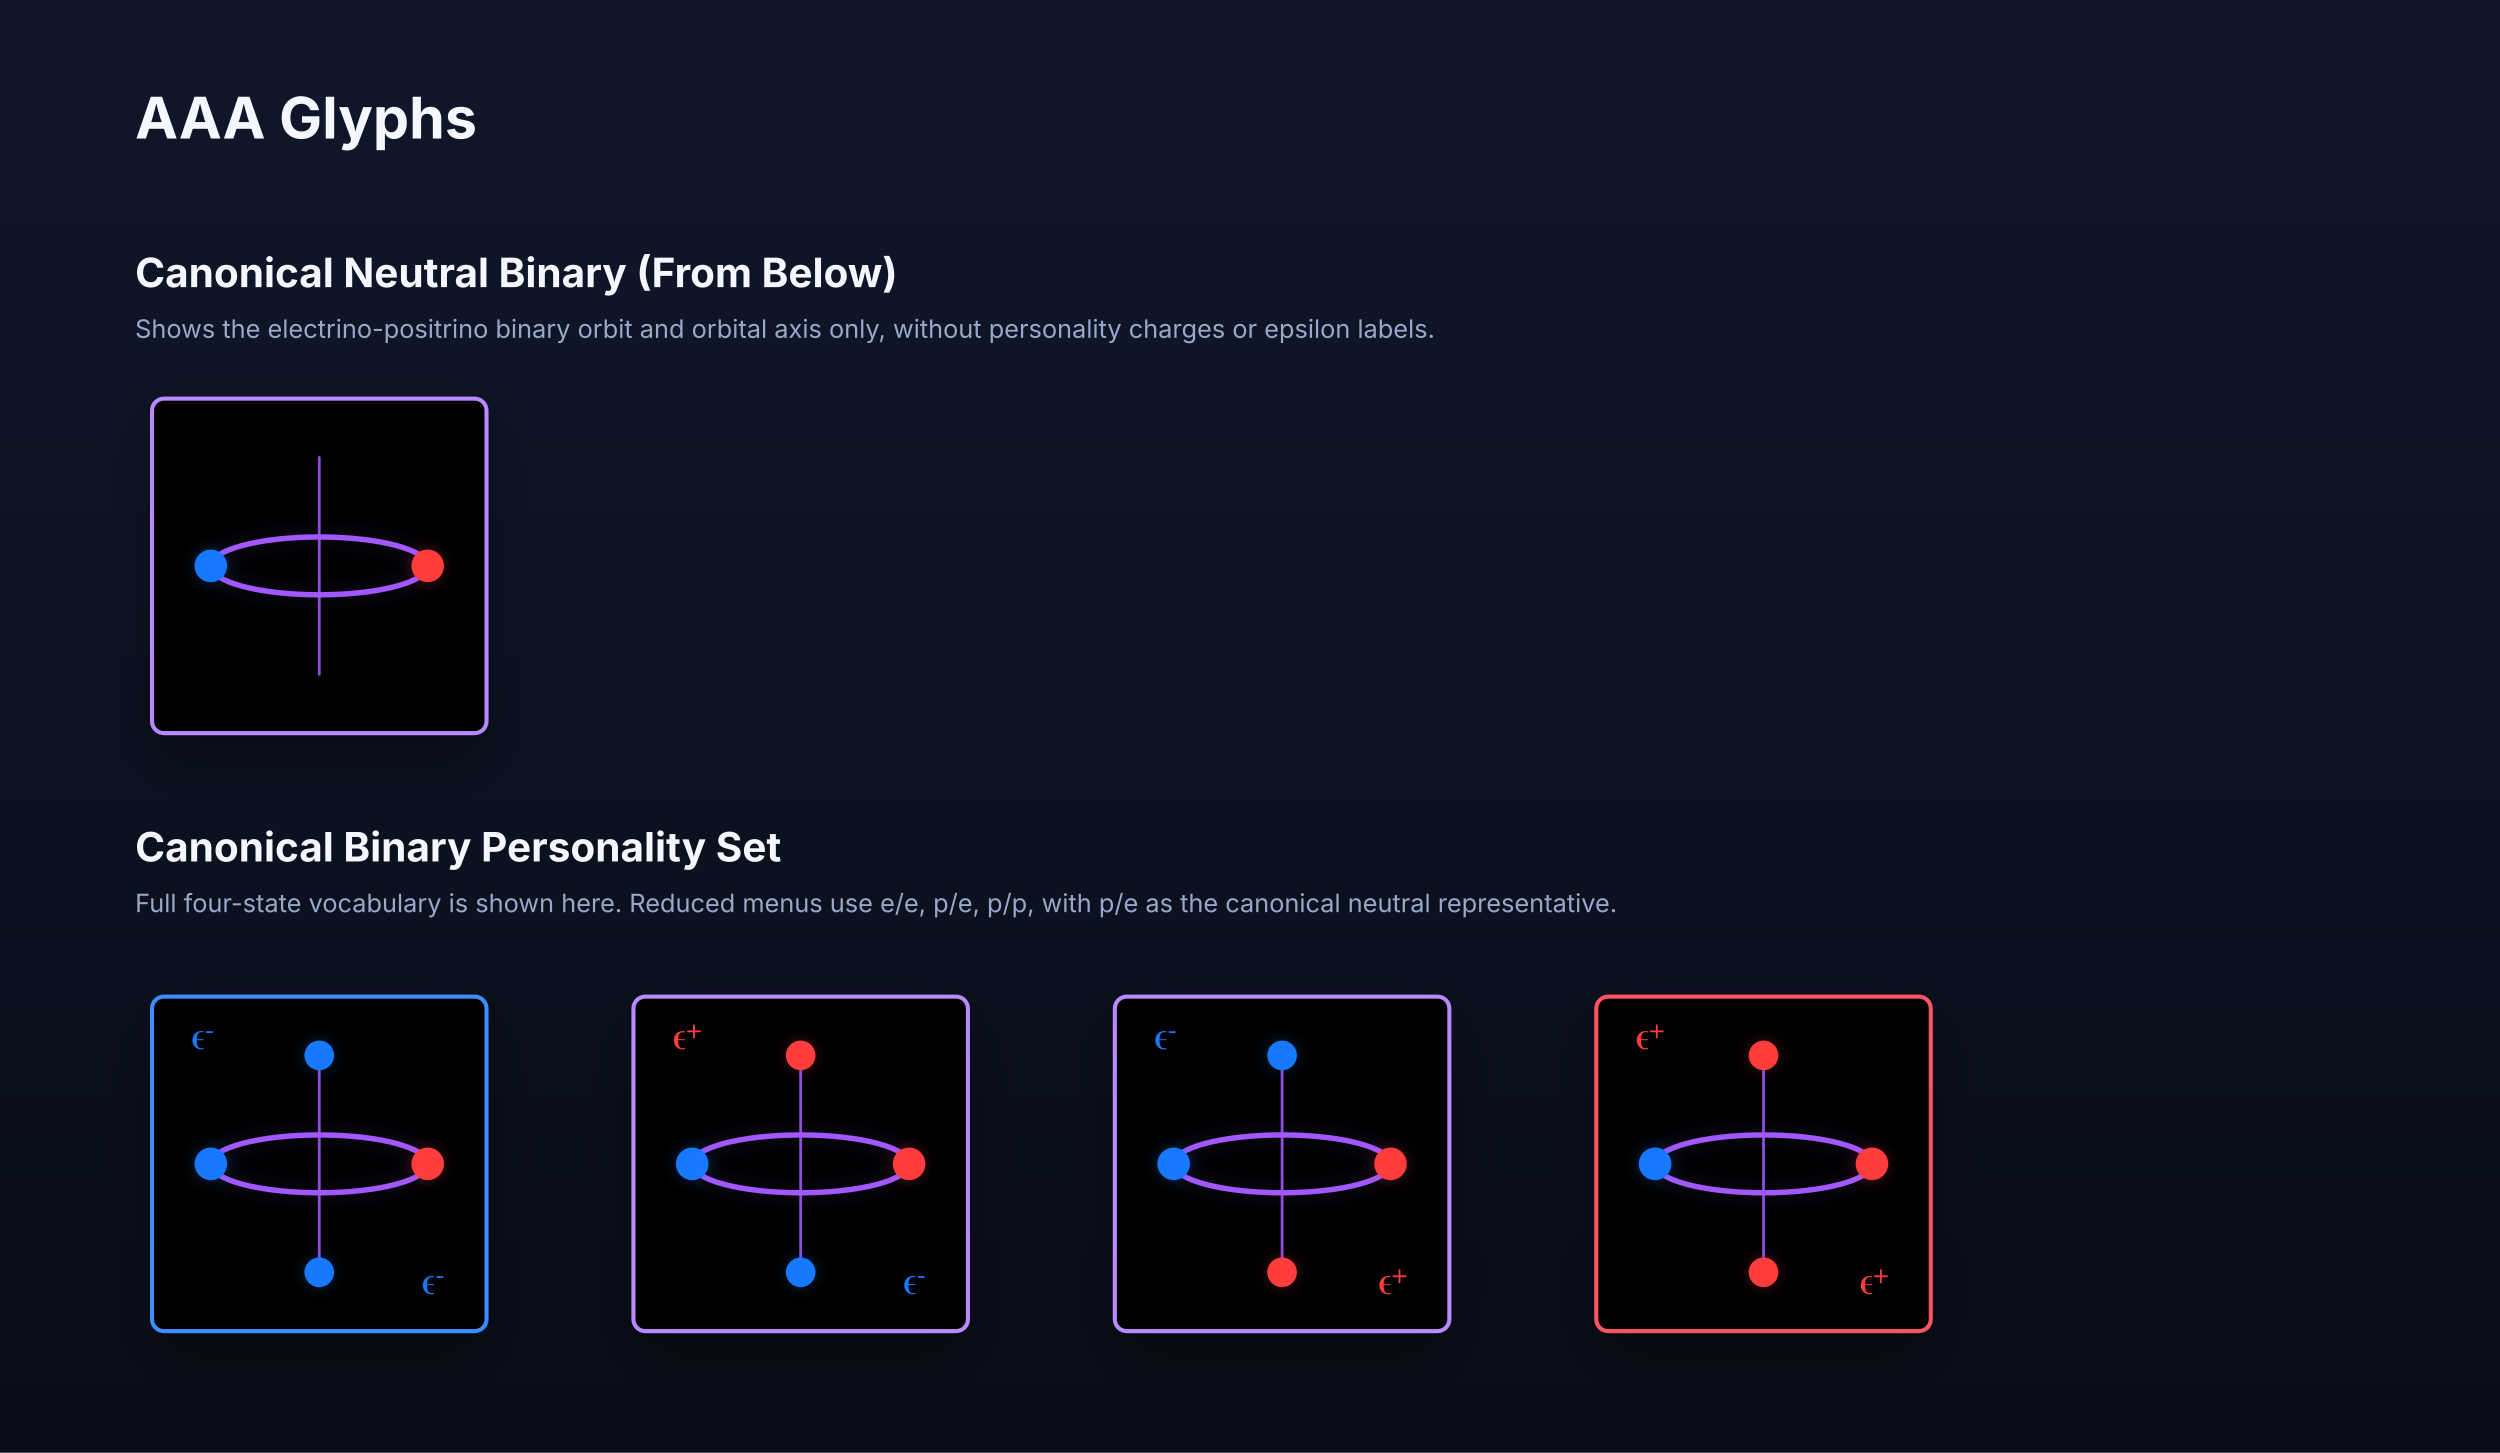
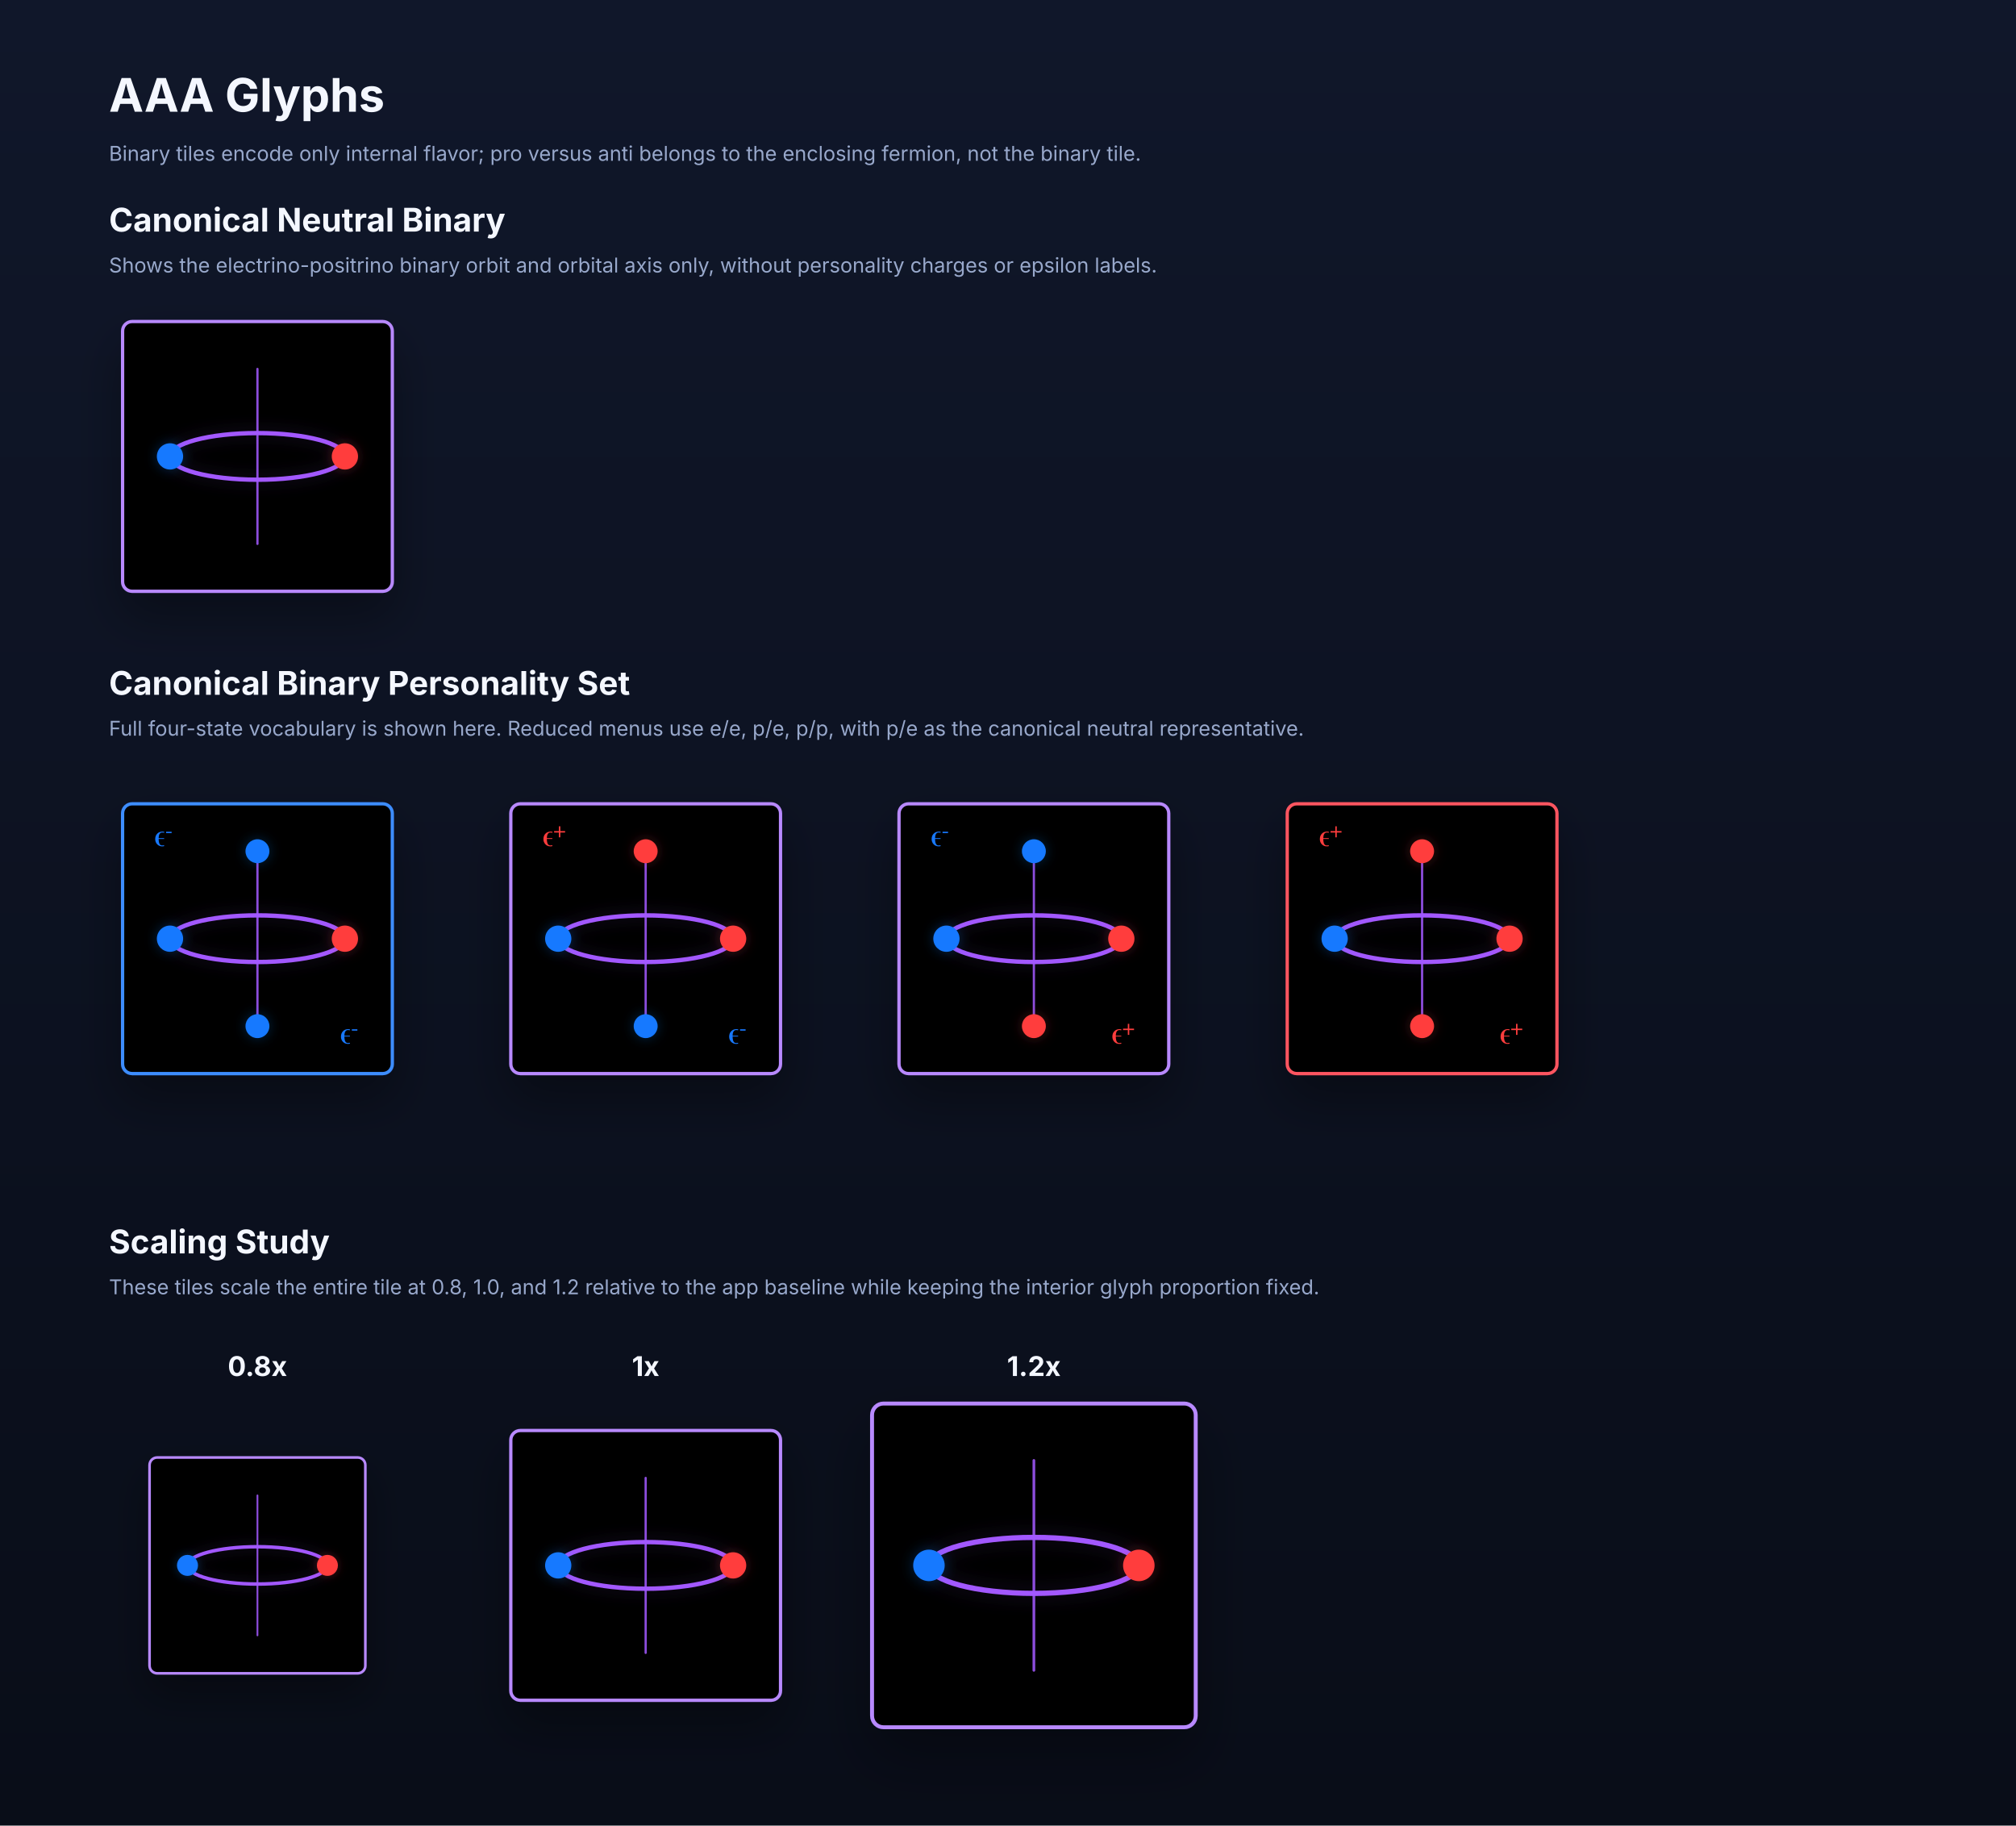
- <svg xmlns="http://www.w3.org/2000/svg" viewBox="0 0 1480 860" role="img" aria-labelledby="title desc">
+ <svg xmlns="http://www.w3.org/2000/svg" viewBox="0 0 1480 1340" role="img" aria-labelledby="title desc">
  <defs>
    <linearGradient id="bg" x1="0" y1="0" x2="0" y2="1">
      <stop offset="0%" stop-color="#10172a" />
      <stop offset="100%" stop-color="#090d18" />
    </linearGradient>
    <linearGradient id="chipFill" x1="0" y1="0" x2="0" y2="1">
      <stop offset="0%" stop-color="#000000" />
      <stop offset="100%" stop-color="#000000" />
    </linearGradient>
    <linearGradient id="chipSelected" x1="0" y1="0" x2="0" y2="1">
      <stop offset="0%" stop-color="#000000" />
      <stop offset="100%" stop-color="#000000" />
    </linearGradient>
    <filter id="shadow" x="-30%" y="-30%" width="160%" height="160%">
      <feDropShadow dx="0" dy="18" stdDeviation="18" flood-color="#000000" flood-opacity="0.34" />
    </filter>
    <filter id="glowPurple" x="-60%" y="-60%" width="220%" height="220%">
      <feDropShadow dx="0" dy="0" stdDeviation="5.5" flood-color="#9b5cff" flood-opacity="0.22" />
    </filter>
    <filter id="glowBlue" x="-60%" y="-60%" width="220%" height="220%">
      <feDropShadow dx="0" dy="0" stdDeviation="4.2" flood-color="#1b84ff" flood-opacity="0.28" />
    </filter>
    <filter id="glowRed" x="-60%" y="-60%" width="220%" height="220%">
      <feDropShadow dx="0" dy="0" stdDeviation="4.2" flood-color="#ff3d4a" flood-opacity="0.26" />
    </filter>
    <filter id="chipSelectedGlow" x="-30%" y="-30%" width="160%" height="160%">
      <feDropShadow dx="0" dy="0" stdDeviation="12" flood-color="#000000" flood-opacity="0.26" />
      <feDropShadow dx="0" dy="18" stdDeviation="18" flood-color="#000000" flood-opacity="0.34" />
    </filter>
    <g id="baseBinaryGlyph">
      <ellipse cx="0" cy="0" rx="60" ry="16" fill="none" stroke="#a259ff" stroke-width="3" filter="url(#glowPurple)" />
      <line x1="0" y1="-60" x2="0" y2="60" stroke="#a259ff" stroke-width="1.55" stroke-linecap="round" opacity="0.86" />
      <circle cx="-60" cy="0" r="9" fill="#1879ff" filter="url(#glowBlue)" />
      <circle cx="60" cy="0" r="9" fill="#ff3d3d" filter="url(#glowRed)" />
    </g>
    <g id="personality-ee">
      <use href="#baseBinaryGlyph" />
      <circle cx="0" cy="-60" r="8.2" fill="#1879ff" filter="url(#glowBlue)" />
      <circle cx="0" cy="60" r="8.2" fill="#1879ff" filter="url(#glowBlue)" />
    </g>
    <g id="personality-pe">
      <use href="#baseBinaryGlyph" />
      <circle cx="0" cy="-60" r="8.2" fill="#ff3d3d" filter="url(#glowRed)" />
      <circle cx="0" cy="60" r="8.2" fill="#1879ff" filter="url(#glowBlue)" />
    </g>
    <g id="personality-pp">
      <use href="#baseBinaryGlyph" />
      <circle cx="0" cy="-60" r="8.2" fill="#ff3d3d" filter="url(#glowRed)" />
      <circle cx="0" cy="60" r="8.2" fill="#ff3d3d" filter="url(#glowRed)" />
    </g>
    <g id="personality-ep">
      <use href="#baseBinaryGlyph" />
      <circle cx="0" cy="-60" r="8.2" fill="#1879ff" filter="url(#glowBlue)" />
      <circle cx="0" cy="60" r="8.2" fill="#ff3d3d" filter="url(#glowRed)" />
    </g>
  </defs>
-   <rect width="1480" height="860" fill="url(#bg)" />
+   <rect width="1480" height="1340" fill="url(#bg)" />
  <text x="80" y="82" fill="#f4f7ff" font-family="Inter, Arial, sans-serif" font-size="34" font-weight="700">
    AAA Glyphs
  </text>
+   <text x="80" y="118" fill="#98a8cb" font-family="Inter, Arial, sans-serif" font-size="15">
+     Binary tiles encode only internal flavor; pro versus anti belongs to the enclosing fermion, not the binary tile.
+   </text>
  <text x="80" y="170" fill="#f4f7ff" font-family="Inter, Arial, sans-serif" font-size="24" font-weight="700">
-     Canonical Neutral Binary (From Below)
+     Canonical Neutral Binary
  </text>
  <text x="80" y="200" fill="#98a8cb" font-family="Inter, Arial, sans-serif" font-size="15">
    Shows the electrino-positrino binary orbit and orbital axis only, without personality charges or epsilon labels.
  </text>
  <g transform="translate(90 236)">
    <rect x="0" y="0" width="198" height="198" rx="7" fill="url(#chipFill)" stroke="#b889ff" stroke-width="2.4" filter="url(#shadow)" />
-     <g transform="translate(99 99) scale(1.07)">
+     <g transform="translate(99 99) scale(1.070)">
      <use href="#baseBinaryGlyph" />
    </g>
  </g>
  <text x="80" y="510" fill="#f4f7ff" font-family="Inter, Arial, sans-serif" font-size="24" font-weight="700">
    Canonical Binary Personality Set
  </text>
  <text x="80" y="540" fill="#98a8cb" font-family="Inter, Arial, sans-serif" font-size="15">
    Full four-state vocabulary is shown here. Reduced menus use e/e, p/e, p/p, with p/e as the canonical neutral representative.
  </text>
  <g transform="translate(90 590)">
    <rect x="0" y="0" width="198" height="198" rx="7" fill="url(#chipFill)" stroke="#3c8dff" stroke-width="2.4" filter="url(#shadow)" />
    <text x="23" y="31" fill="#1879ff" font-family="STIX Two Text, Cambria Math, Georgia, serif" font-size="23" font-weight="600">
      ϵ<tspan baseline-shift="super" font-size="16">-</tspan>
    </text>
-     <text x="173" y="176" text-anchor="end" fill="#1879ff" font-family="STIX Two Text, Cambria Math, Georgia, serif" font-size="23" font-weight="600">
+     <text x="173" y="176" fill="#1879ff" font-family="STIX Two Text, Cambria Math, Georgia, serif" font-size="23" font-weight="600" text-anchor="end">
      ϵ<tspan baseline-shift="super" font-size="16">-</tspan>
    </text>
-     <g transform="translate(99 99) scale(1.07)">
+     <g transform="translate(99 99) scale(1.070)">
      <use href="#personality-ee" />
    </g>
  </g>
  <g transform="translate(375 590)">
    <rect x="0" y="0" width="198" height="198" rx="7" fill="url(#chipSelected)" stroke="#b889ff" stroke-width="2.4" filter="url(#chipSelectedGlow)" />
    <text x="23" y="31" fill="#ff3d3d" font-family="STIX Two Text, Cambria Math, Georgia, serif" font-size="23" font-weight="600">
      ϵ<tspan baseline-shift="super" font-size="16">+</tspan>
    </text>
-     <text x="173" y="176" text-anchor="end" fill="#1879ff" font-family="STIX Two Text, Cambria Math, Georgia, serif" font-size="23" font-weight="600">
+     <text x="173" y="176" fill="#1879ff" font-family="STIX Two Text, Cambria Math, Georgia, serif" font-size="23" font-weight="600" text-anchor="end">
      ϵ<tspan baseline-shift="super" font-size="16">-</tspan>
    </text>
-     <g transform="translate(99 99) scale(1.07)">
+     <g transform="translate(99 99) scale(1.070)">
      <use href="#personality-pe" />
    </g>
  </g>
  <g transform="translate(660 590)">
    <rect x="0" y="0" width="198" height="198" rx="7" fill="url(#chipSelected)" stroke="#b889ff" stroke-width="2.4" filter="url(#chipSelectedGlow)" />
    <text x="23" y="31" fill="#1879ff" font-family="STIX Two Text, Cambria Math, Georgia, serif" font-size="23" font-weight="600">
      ϵ<tspan baseline-shift="super" font-size="16">-</tspan>
    </text>
-     <text x="173" y="176" text-anchor="end" fill="#ff3d3d" font-family="STIX Two Text, Cambria Math, Georgia, serif" font-size="23" font-weight="600">
+     <text x="173" y="176" fill="#ff3d3d" font-family="STIX Two Text, Cambria Math, Georgia, serif" font-size="23" font-weight="600" text-anchor="end">
      ϵ<tspan baseline-shift="super" font-size="16">+</tspan>
    </text>
-     <g transform="translate(99 99) scale(1.07)">
+     <g transform="translate(99 99) scale(1.070)">
      <use href="#personality-ep" />
    </g>
  </g>
  <g transform="translate(945 590)">
    <rect x="0" y="0" width="198" height="198" rx="7" fill="url(#chipFill)" stroke="#ff5561" stroke-width="2.4" filter="url(#shadow)" />
    <text x="23" y="31" fill="#ff3d3d" font-family="STIX Two Text, Cambria Math, Georgia, serif" font-size="23" font-weight="600">
      ϵ<tspan baseline-shift="super" font-size="16">+</tspan>
    </text>
-     <text x="173" y="176" text-anchor="end" fill="#ff3d3d" font-family="STIX Two Text, Cambria Math, Georgia, serif" font-size="23" font-weight="600">
+     <text x="173" y="176" fill="#ff3d3d" font-family="STIX Two Text, Cambria Math, Georgia, serif" font-size="23" font-weight="600" text-anchor="end">
      ϵ<tspan baseline-shift="super" font-size="16">+</tspan>
    </text>
-     <g transform="translate(99 99) scale(1.07)">
+     <g transform="translate(99 99) scale(1.070)">
      <use href="#personality-pp" />
    </g>
  </g>
+   <text x="80" y="920" fill="#f4f7ff" font-family="Inter, Arial, sans-serif" font-size="24" font-weight="700">
+     Scaling Study
+   </text>
+   <text x="80" y="950" fill="#98a8cb" font-family="Inter, Arial, sans-serif" font-size="15">
+     These tiles scale the entire tile at 0.8, 1.0, and 1.2 relative to the app baseline while keeping the interior glyph proportion fixed.
+   </text>
+   <text x="189" y="1010" fill="#f4f7ff" font-family="Inter, Arial, sans-serif" font-size="20" font-weight="700" text-anchor="middle">
+     0.8x
+   </text>
+   <g transform="translate(90 1050)">
+     <g transform="translate(99 99) scale(0.800) translate(-99 -99)">
+       <rect x="0" y="0" width="198" height="198" rx="7" fill="url(#chipFill)" stroke="#b889ff" stroke-width="2.4" filter="url(#shadow)" />
+       <g transform="translate(99 99) scale(1.070)">
+         <use href="#baseBinaryGlyph" />
+       </g>
+     </g>
+   </g>
+   <text x="474" y="1010" fill="#f4f7ff" font-family="Inter, Arial, sans-serif" font-size="20" font-weight="700" text-anchor="middle">
+     1x
+   </text>
+   <g transform="translate(375 1050)">
+     <rect x="0" y="0" width="198" height="198" rx="7" fill="url(#chipFill)" stroke="#b889ff" stroke-width="2.4" filter="url(#shadow)" />
+     <g transform="translate(99 99) scale(1.070)">
+       <use href="#baseBinaryGlyph" />
+     </g>
+   </g>
+   <text x="759" y="1010" fill="#f4f7ff" font-family="Inter, Arial, sans-serif" font-size="20" font-weight="700" text-anchor="middle">
+     1.2x
+   </text>
+   <g transform="translate(660 1050)">
+     <g transform="translate(99 99) scale(1.200) translate(-99 -99)">
+       <rect x="0" y="0" width="198" height="198" rx="7" fill="url(#chipFill)" stroke="#b889ff" stroke-width="2.4" filter="url(#shadow)" />
+       <g transform="translate(99 99) scale(1.070)">
+         <use href="#baseBinaryGlyph" />
+       </g>
+     </g>
+   </g>
</svg>
